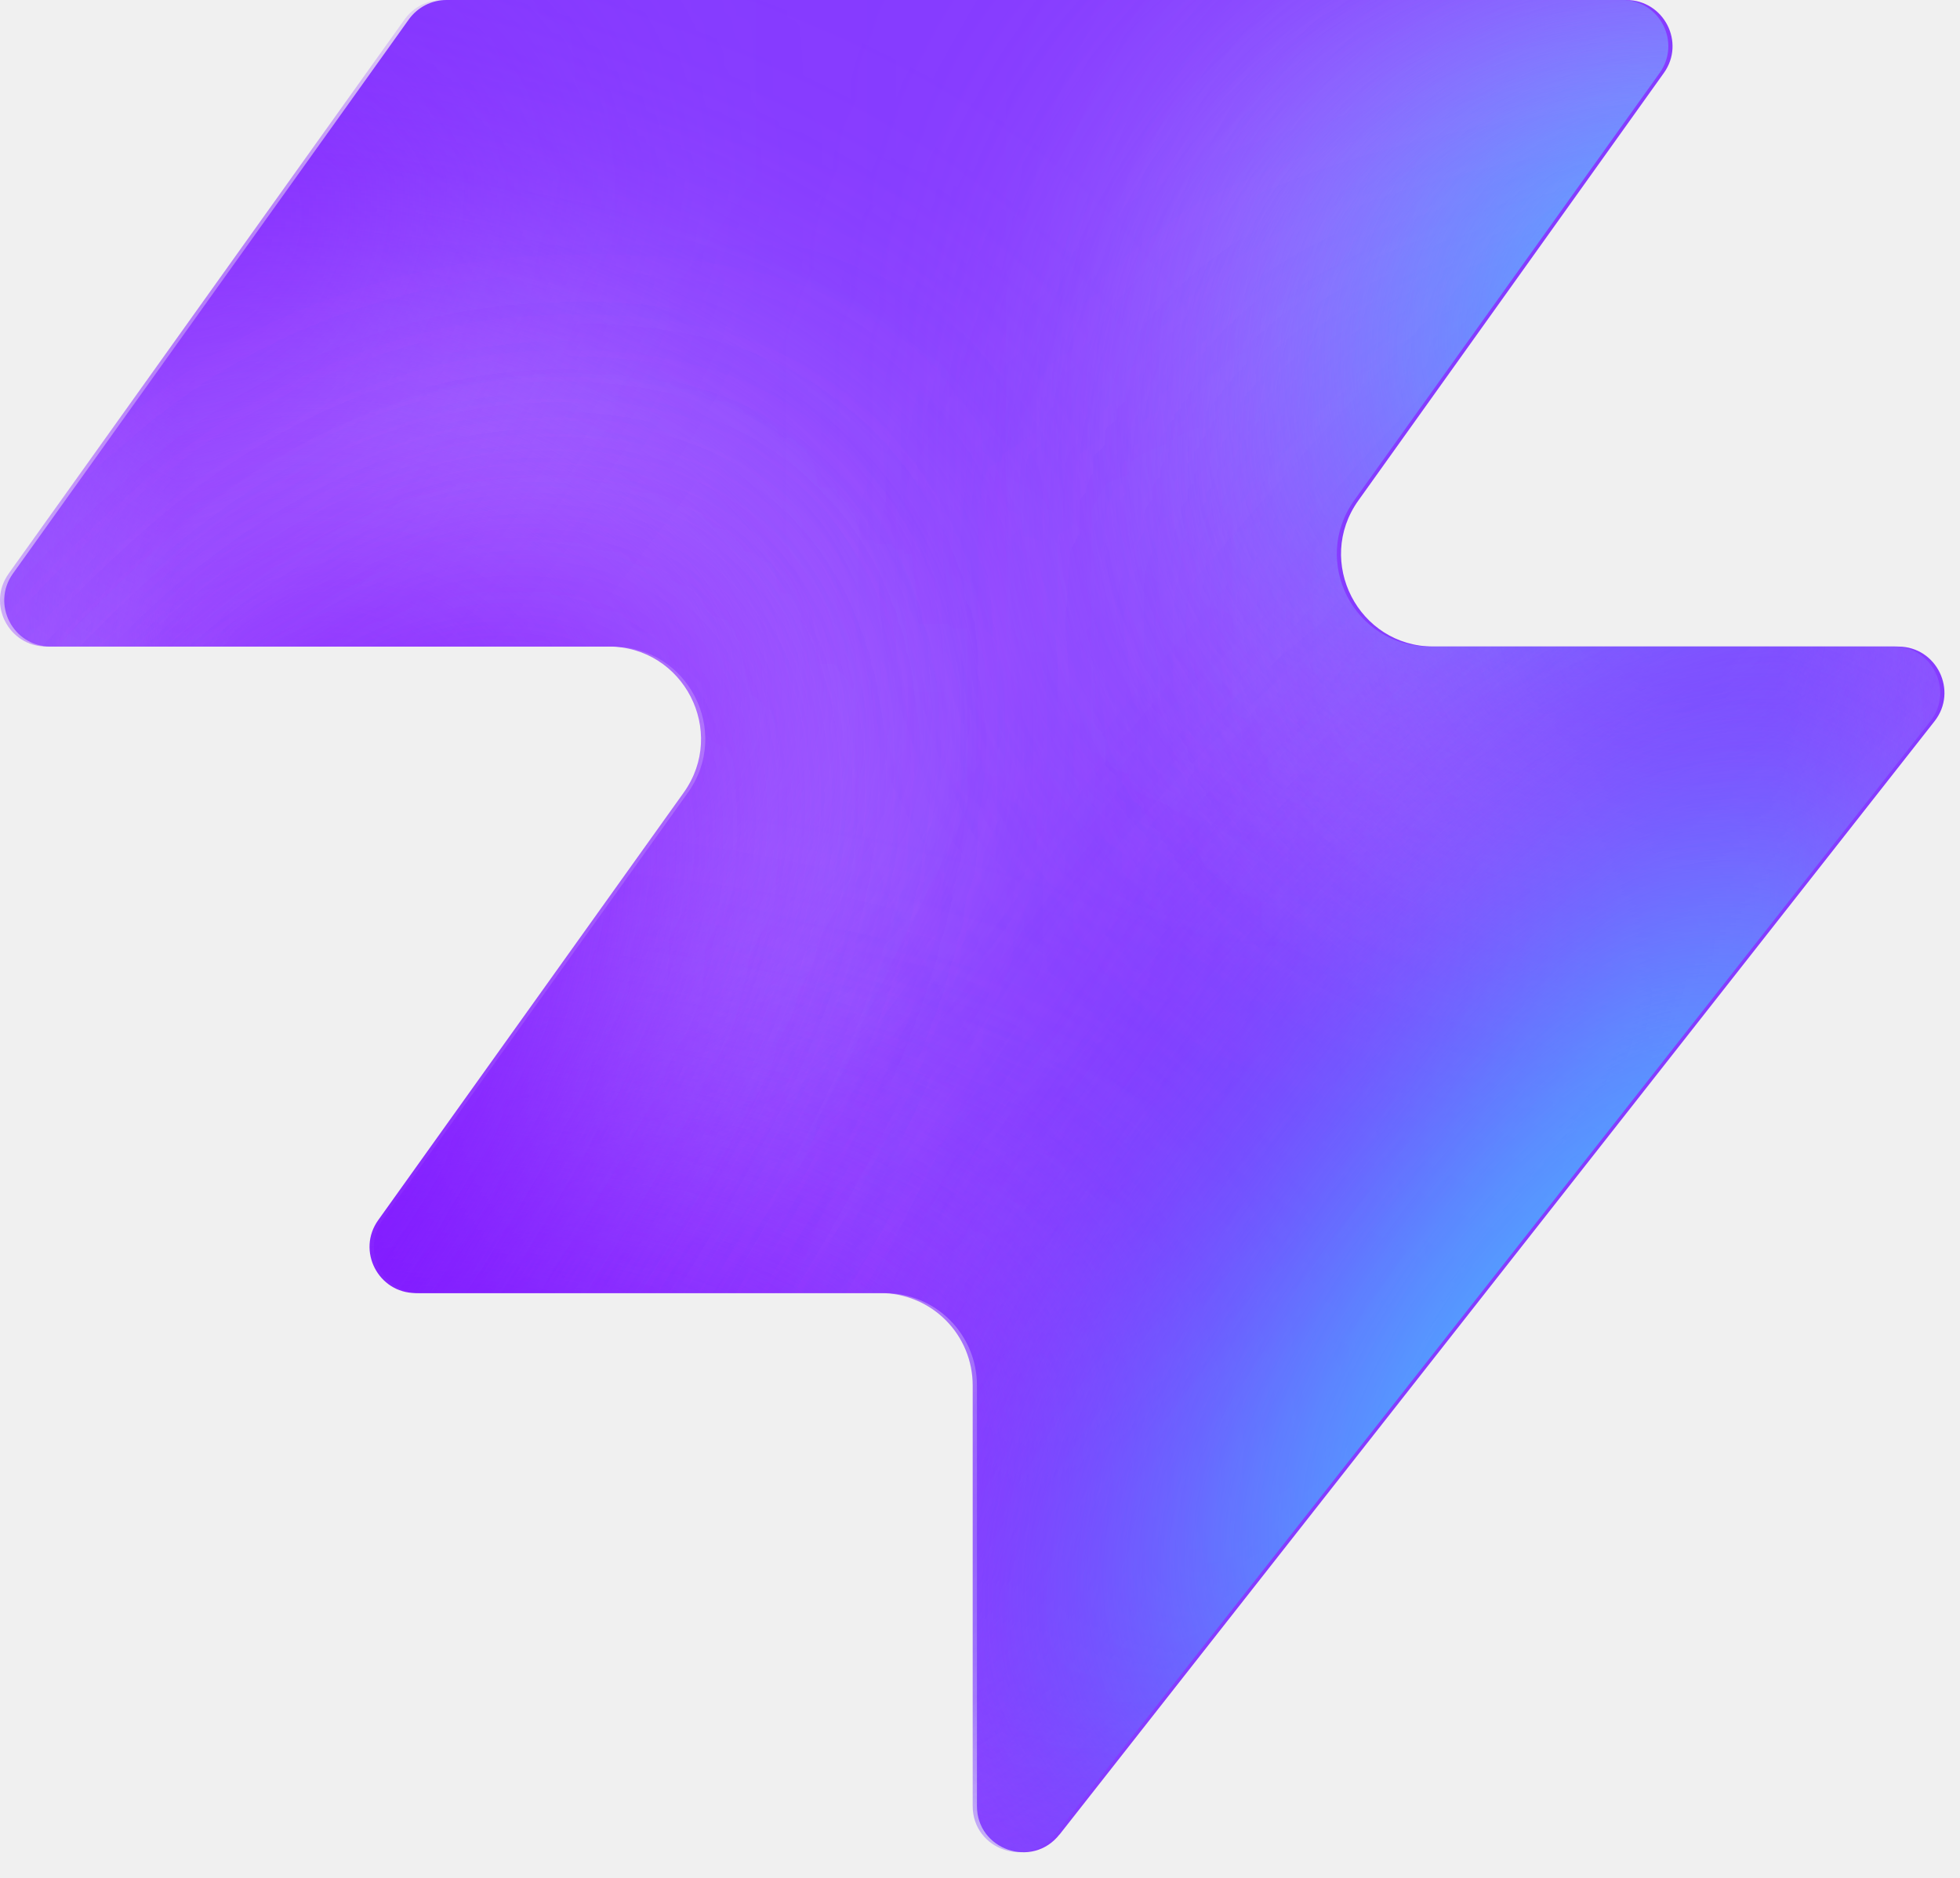
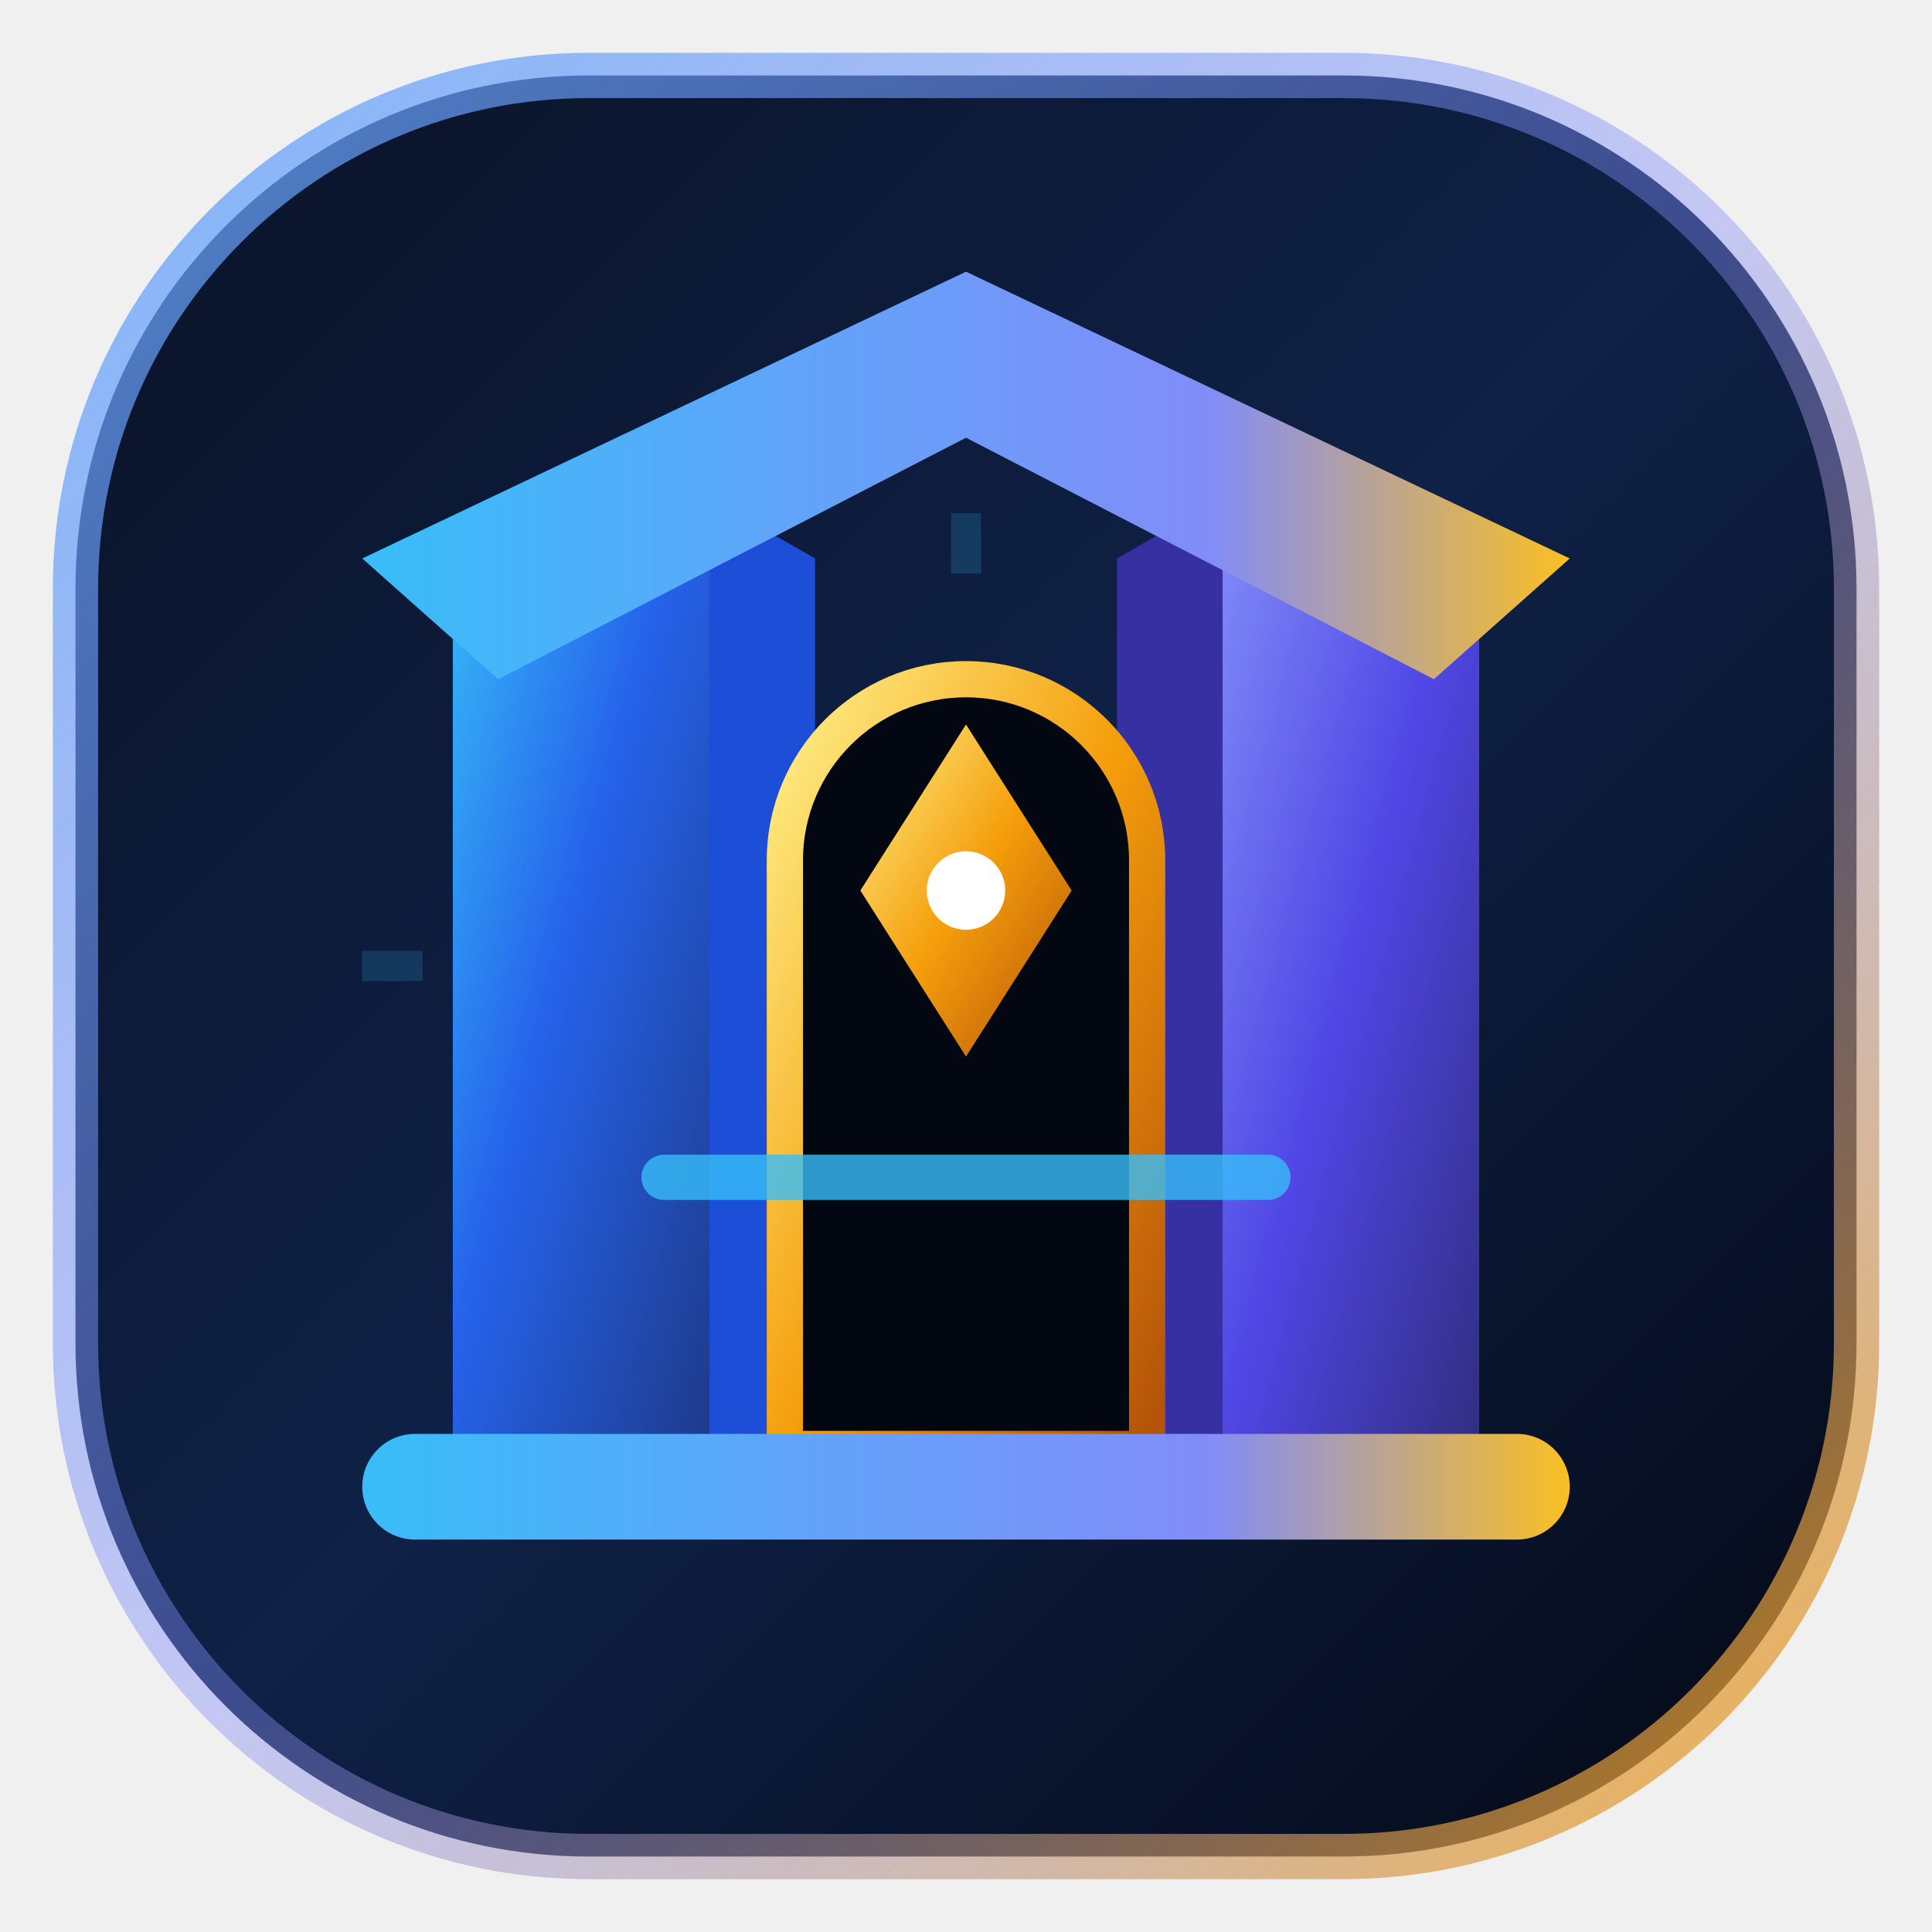
- <svg xmlns="http://www.w3.org/2000/svg" width="48" height="46" fill="none" viewBox="0 0 48 46">
-   <path fill="#863bff" d="M25.946 44.938c-.664.845-2.021.375-2.021-.698V33.937a2.26 2.26 0 0 0-2.262-2.262H10.287c-.92 0-1.456-1.04-.92-1.788l7.48-10.471c1.07-1.497 0-3.578-1.842-3.578H1.237c-.92 0-1.456-1.04-.92-1.788L10.013.474c.214-.297.556-.474.92-.474h28.894c.92 0 1.456 1.04.92 1.788l-7.48 10.471c-1.07 1.498 0 3.579 1.842 3.579h11.377c.943 0 1.473 1.088.89 1.83L25.947 44.94z" style="fill:#863bff;fill:color(display-p3 .525 .23 1);fill-opacity:1" />
-   <mask id="a" width="48" height="46" x="0" y="0" maskUnits="userSpaceOnUse" style="mask-type:alpha">
-     <path fill="#000" d="M25.842 44.938c-.664.844-2.021.375-2.021-.698V33.937a2.26 2.26 0 0 0-2.262-2.262H10.183c-.92 0-1.456-1.04-.92-1.788l7.48-10.471c1.07-1.498 0-3.579-1.842-3.579H1.133c-.92 0-1.456-1.04-.92-1.787L9.91.473c.214-.297.556-.474.92-.474h28.894c.92 0 1.456 1.04.92 1.788l-7.48 10.471c-1.07 1.498 0 3.578 1.842 3.578h11.377c.943 0 1.473 1.088.89 1.832L25.843 44.94z" style="fill:#000;fill-opacity:1" />
-   </mask>
-   <g mask="url(#a)">
-     <g filter="url(#b)">
-       <ellipse cx="5.508" cy="14.704" fill="#ede6ff" rx="5.508" ry="14.704" style="fill:#ede6ff;fill:color(display-p3 .927 .903 1);fill-opacity:1" transform="matrix(.00324 1 1 -.00324 -4.47 31.516)" />
-     </g>
-     <g filter="url(#c)">
-       <ellipse cx="10.399" cy="29.851" fill="#ede6ff" rx="10.399" ry="29.851" style="fill:#ede6ff;fill:color(display-p3 .927 .903 1);fill-opacity:1" transform="matrix(.00324 1 1 -.00324 -39.328 7.883)" />
-     </g>
-     <g filter="url(#d)">
-       <ellipse cx="5.508" cy="30.487" fill="#7e14ff" rx="5.508" ry="30.487" style="fill:#7e14ff;fill:color(display-p3 .492 .077 1);fill-opacity:1" transform="rotate(89.814 -25.913 -14.639)scale(1 -1)" />
-     </g>
-     <g filter="url(#e)">
-       <ellipse cx="5.508" cy="30.599" fill="#7e14ff" rx="5.508" ry="30.599" style="fill:#7e14ff;fill:color(display-p3 .492 .077 1);fill-opacity:1" transform="rotate(89.814 -32.644 -3.334)scale(1 -1)" />
-     </g>
-     <g filter="url(#f)">
-       <ellipse cx="5.508" cy="30.599" fill="#7e14ff" rx="5.508" ry="30.599" style="fill:#7e14ff;fill:color(display-p3 .492 .077 1);fill-opacity:1" transform="matrix(.00324 1 1 -.00324 -34.34 30.47)" />
-     </g>
-     <g filter="url(#g)">
-       <ellipse cx="14.072" cy="22.078" fill="#ede6ff" rx="14.072" ry="22.078" style="fill:#ede6ff;fill:color(display-p3 .927 .903 1);fill-opacity:1" transform="rotate(93.35 24.506 48.493)scale(-1 1)" />
-     </g>
-     <g filter="url(#h)">
-       <ellipse cx="3.47" cy="21.501" fill="#7e14ff" rx="3.47" ry="21.501" style="fill:#7e14ff;fill:color(display-p3 .492 .077 1);fill-opacity:1" transform="rotate(89.009 28.708 47.59)scale(-1 1)" />
-     </g>
-     <g filter="url(#i)">
-       <ellipse cx="3.47" cy="21.501" fill="#7e14ff" rx="3.47" ry="21.501" style="fill:#7e14ff;fill:color(display-p3 .492 .077 1);fill-opacity:1" transform="rotate(89.009 28.708 47.59)scale(-1 1)" />
-     </g>
-     <g filter="url(#j)">
-       <ellipse cx=".387" cy="8.972" fill="#7e14ff" rx="4.407" ry="29.108" style="fill:#7e14ff;fill:color(display-p3 .492 .077 1);fill-opacity:1" transform="rotate(39.51 .387 8.972)" />
-     </g>
-     <g filter="url(#k)">
-       <ellipse cx="47.523" cy="-6.092" fill="#7e14ff" rx="4.407" ry="29.108" style="fill:#7e14ff;fill:color(display-p3 .492 .077 1);fill-opacity:1" transform="rotate(37.892 47.523 -6.092)" />
-     </g>
-     <g filter="url(#l)">
-       <ellipse cx="41.412" cy="6.333" fill="#47bfff" rx="5.971" ry="9.665" style="fill:#47bfff;fill:color(display-p3 .28 .748 1);fill-opacity:1" transform="rotate(37.892 41.412 6.333)" />
-     </g>
-     <g filter="url(#m)">
-       <ellipse cx="-1.879" cy="38.332" fill="#7e14ff" rx="4.407" ry="29.108" style="fill:#7e14ff;fill:color(display-p3 .492 .077 1);fill-opacity:1" transform="rotate(37.892 -1.88 38.332)" />
-     </g>
-     <g filter="url(#n)">
-       <ellipse cx="-1.879" cy="38.332" fill="#7e14ff" rx="4.407" ry="29.108" style="fill:#7e14ff;fill:color(display-p3 .492 .077 1);fill-opacity:1" transform="rotate(37.892 -1.88 38.332)" />
-     </g>
-     <g filter="url(#o)">
-       <ellipse cx="35.651" cy="29.907" fill="#7e14ff" rx="4.407" ry="29.108" style="fill:#7e14ff;fill:color(display-p3 .492 .077 1);fill-opacity:1" transform="rotate(37.892 35.651 29.907)" />
-     </g>
-     <g filter="url(#p)">
-       <ellipse cx="38.418" cy="32.4" fill="#47bfff" rx="5.971" ry="15.297" style="fill:#47bfff;fill:color(display-p3 .28 .748 1);fill-opacity:1" transform="rotate(37.892 38.418 32.4)" />
-     </g>
-   </g>
+ <svg xmlns="http://www.w3.org/2000/svg" viewBox="0 0 64 64" fill="none">
  <defs>
-     <filter id="b" width="60.045" height="41.654" x="-19.77" y="16.149" color-interpolation-filters="sRGB" filterUnits="userSpaceOnUse">
-       <feFlood flood-opacity="0" result="BackgroundImageFix" />
-       <feBlend in="SourceGraphic" in2="BackgroundImageFix" result="shape" />
-       <feGaussianBlur result="effect1_foregroundBlur_2002_17158" stdDeviation="7.659" />
-     </filter>
-     <filter id="c" width="90.34" height="51.437" x="-54.613" y="-7.533" color-interpolation-filters="sRGB" filterUnits="userSpaceOnUse">
-       <feFlood flood-opacity="0" result="BackgroundImageFix" />
-       <feBlend in="SourceGraphic" in2="BackgroundImageFix" result="shape" />
-       <feGaussianBlur result="effect1_foregroundBlur_2002_17158" stdDeviation="7.659" />
-     </filter>
-     <filter id="d" width="79.355" height="29.4" x="-49.64" y="2.03" color-interpolation-filters="sRGB" filterUnits="userSpaceOnUse">
-       <feFlood flood-opacity="0" result="BackgroundImageFix" />
-       <feBlend in="SourceGraphic" in2="BackgroundImageFix" result="shape" />
-       <feGaussianBlur result="effect1_foregroundBlur_2002_17158" stdDeviation="4.596" />
-     </filter>
-     <filter id="e" width="79.579" height="29.4" x="-45.045" y="20.029" color-interpolation-filters="sRGB" filterUnits="userSpaceOnUse">
-       <feFlood flood-opacity="0" result="BackgroundImageFix" />
-       <feBlend in="SourceGraphic" in2="BackgroundImageFix" result="shape" />
-       <feGaussianBlur result="effect1_foregroundBlur_2002_17158" stdDeviation="4.596" />
-     </filter>
-     <filter id="f" width="79.579" height="29.4" x="-43.513" y="21.178" color-interpolation-filters="sRGB" filterUnits="userSpaceOnUse">
-       <feFlood flood-opacity="0" result="BackgroundImageFix" />
-       <feBlend in="SourceGraphic" in2="BackgroundImageFix" result="shape" />
-       <feGaussianBlur result="effect1_foregroundBlur_2002_17158" stdDeviation="4.596" />
-     </filter>
-     <filter id="g" width="74.749" height="58.852" x="15.756" y="-17.901" color-interpolation-filters="sRGB" filterUnits="userSpaceOnUse">
-       <feFlood flood-opacity="0" result="BackgroundImageFix" />
-       <feBlend in="SourceGraphic" in2="BackgroundImageFix" result="shape" />
-       <feGaussianBlur result="effect1_foregroundBlur_2002_17158" stdDeviation="7.659" />
-     </filter>
-     <filter id="h" width="61.377" height="25.362" x="23.548" y="2.284" color-interpolation-filters="sRGB" filterUnits="userSpaceOnUse">
-       <feFlood flood-opacity="0" result="BackgroundImageFix" />
-       <feBlend in="SourceGraphic" in2="BackgroundImageFix" result="shape" />
-       <feGaussianBlur result="effect1_foregroundBlur_2002_17158" stdDeviation="4.596" />
-     </filter>
-     <filter id="i" width="61.377" height="25.362" x="23.548" y="2.284" color-interpolation-filters="sRGB" filterUnits="userSpaceOnUse">
-       <feFlood flood-opacity="0" result="BackgroundImageFix" />
-       <feBlend in="SourceGraphic" in2="BackgroundImageFix" result="shape" />
-       <feGaussianBlur result="effect1_foregroundBlur_2002_17158" stdDeviation="4.596" />
-     </filter>
-     <filter id="j" width="56.045" height="63.649" x="-27.636" y="-22.853" color-interpolation-filters="sRGB" filterUnits="userSpaceOnUse">
-       <feFlood flood-opacity="0" result="BackgroundImageFix" />
-       <feBlend in="SourceGraphic" in2="BackgroundImageFix" result="shape" />
-       <feGaussianBlur result="effect1_foregroundBlur_2002_17158" stdDeviation="4.596" />
-     </filter>
-     <filter id="k" width="54.814" height="64.646" x="20.116" y="-38.415" color-interpolation-filters="sRGB" filterUnits="userSpaceOnUse">
-       <feFlood flood-opacity="0" result="BackgroundImageFix" />
-       <feBlend in="SourceGraphic" in2="BackgroundImageFix" result="shape" />
-       <feGaussianBlur result="effect1_foregroundBlur_2002_17158" stdDeviation="4.596" />
-     </filter>
-     <filter id="l" width="33.541" height="35.313" x="24.641" y="-11.323" color-interpolation-filters="sRGB" filterUnits="userSpaceOnUse">
-       <feFlood flood-opacity="0" result="BackgroundImageFix" />
-       <feBlend in="SourceGraphic" in2="BackgroundImageFix" result="shape" />
-       <feGaussianBlur result="effect1_foregroundBlur_2002_17158" stdDeviation="4.596" />
-     </filter>
-     <filter id="m" width="54.814" height="64.646" x="-29.286" y="6.009" color-interpolation-filters="sRGB" filterUnits="userSpaceOnUse">
-       <feFlood flood-opacity="0" result="BackgroundImageFix" />
-       <feBlend in="SourceGraphic" in2="BackgroundImageFix" result="shape" />
-       <feGaussianBlur result="effect1_foregroundBlur_2002_17158" stdDeviation="4.596" />
-     </filter>
-     <filter id="n" width="54.814" height="64.646" x="-29.286" y="6.009" color-interpolation-filters="sRGB" filterUnits="userSpaceOnUse">
-       <feFlood flood-opacity="0" result="BackgroundImageFix" />
-       <feBlend in="SourceGraphic" in2="BackgroundImageFix" result="shape" />
-       <feGaussianBlur result="effect1_foregroundBlur_2002_17158" stdDeviation="4.596" />
-     </filter>
-     <filter id="o" width="54.814" height="64.646" x="8.244" y="-2.416" color-interpolation-filters="sRGB" filterUnits="userSpaceOnUse">
-       <feFlood flood-opacity="0" result="BackgroundImageFix" />
-       <feBlend in="SourceGraphic" in2="BackgroundImageFix" result="shape" />
-       <feGaussianBlur result="effect1_foregroundBlur_2002_17158" stdDeviation="4.596" />
-     </filter>
-     <filter id="p" width="39.409" height="43.623" x="18.713" y="10.588" color-interpolation-filters="sRGB" filterUnits="userSpaceOnUse">
-       <feFlood flood-opacity="0" result="BackgroundImageFix" />
-       <feBlend in="SourceGraphic" in2="BackgroundImageFix" result="shape" />
-       <feGaussianBlur result="effect1_foregroundBlur_2002_17158" stdDeviation="4.596" />
-     </filter>
+     <linearGradient id="tg-plate-bg" x1="0%" y1="0%" x2="100%" y2="100%">
+       <stop offset="0%" stop-color="#0a1226" />
+       <stop offset="50%" stop-color="#0f2147" />
+       <stop offset="100%" stop-color="#040814" />
+     </linearGradient>
+     <linearGradient id="tg-pylon-l" x1="0%" y1="0%" x2="100%" y2="100%">
+       <stop offset="0%" stop-color="#38bdf8" />
+       <stop offset="45%" stop-color="#2563eb" />
+       <stop offset="100%" stop-color="#1e3a8a" />
+     </linearGradient>
+     <linearGradient id="tg-pylon-r" x1="0%" y1="0%" x2="100%" y2="100%">
+       <stop offset="0%" stop-color="#818cf8" />
+       <stop offset="50%" stop-color="#4f46e5" />
+       <stop offset="100%" stop-color="#312e81" />
+     </linearGradient>
+     <linearGradient id="tg-arch-grad" x1="0%" y1="0%" x2="100%" y2="0%">
+       <stop offset="0%" stop-color="#38bdf8" />
+       <stop offset="35%" stop-color="#60a5fa" />
+       <stop offset="70%" stop-color="#818cf8" />
+       <stop offset="100%" stop-color="#fbbf24" />
+     </linearGradient>
+     <linearGradient id="tg-gold-core" x1="0%" y1="0%" x2="100%" y2="100%">
+       <stop offset="0%" stop-color="#fef08a" />
+       <stop offset="50%" stop-color="#f59e0b" />
+       <stop offset="100%" stop-color="#b45309" />
+     </linearGradient>
+     <linearGradient id="tg-border-grad" x1="0%" y1="0%" x2="100%" y2="100%">
+       <stop offset="0%" stop-color="#60a5fa" stop-opacity="0.8" />
+       <stop offset="50%" stop-color="#818cf8" stop-opacity="0.4" />
+       <stop offset="100%" stop-color="#f59e0b" stop-opacity="0.8" />
+     </linearGradient>
  </defs>
+   <rect x="2.5" y="2.5" width="59" height="59" rx="17" fill="url(#tg-plate-bg)" stroke="url(#tg-border-grad)" stroke-width="1.5" />
+   <line x1="12" y1="32" x2="52" y2="32" stroke="#38bdf8" stroke-opacity="0.18" stroke-dasharray="2 3" />
+   <line x1="32" y1="12" x2="32" y2="52" stroke="#38bdf8" stroke-opacity="0.18" stroke-dasharray="2 3" />
+   <path d="M15 48V21L23.5 16.5V48H15Z" fill="url(#tg-pylon-l)" />
+   <path d="M23.5 16.5L27 18.5V48H23.5V16.5Z" fill="#1d4ed8" />
+   <path d="M49 48V21L40.5 16.5V48H49Z" fill="url(#tg-pylon-r)" />
+   <path d="M40.5 16.5L37 18.5V48H40.5V16.5Z" fill="#3730a3" />
+   <path d="M12 18.5L32 9L52 18.5L47.5 22.5L32 14.5L16.5 22.5L12 18.5Z" fill="url(#tg-arch-grad)" />
+   <path d="M26 48V28.5C26 25.186 28.686 22.5 32 22.5C35.314 22.5 38 25.186 38 28.5V48H26Z" fill="#030712" stroke="url(#tg-gold-core)" stroke-width="1.2" />
+   <polygon points="32,24 35.5,29.5 32,35 28.5,29.5" fill="url(#tg-gold-core)" />
+   <circle cx="32" cy="29.5" r="1.3" fill="#ffffff" />
+   <line x1="22" y1="39" x2="42" y2="39" stroke="#38bdf8" stroke-width="1.5" stroke-linecap="round" stroke-opacity="0.8" />
+   <rect x="12" y="47.5" width="40" height="3.5" rx="1.75" fill="url(#tg-arch-grad)" />
</svg>
